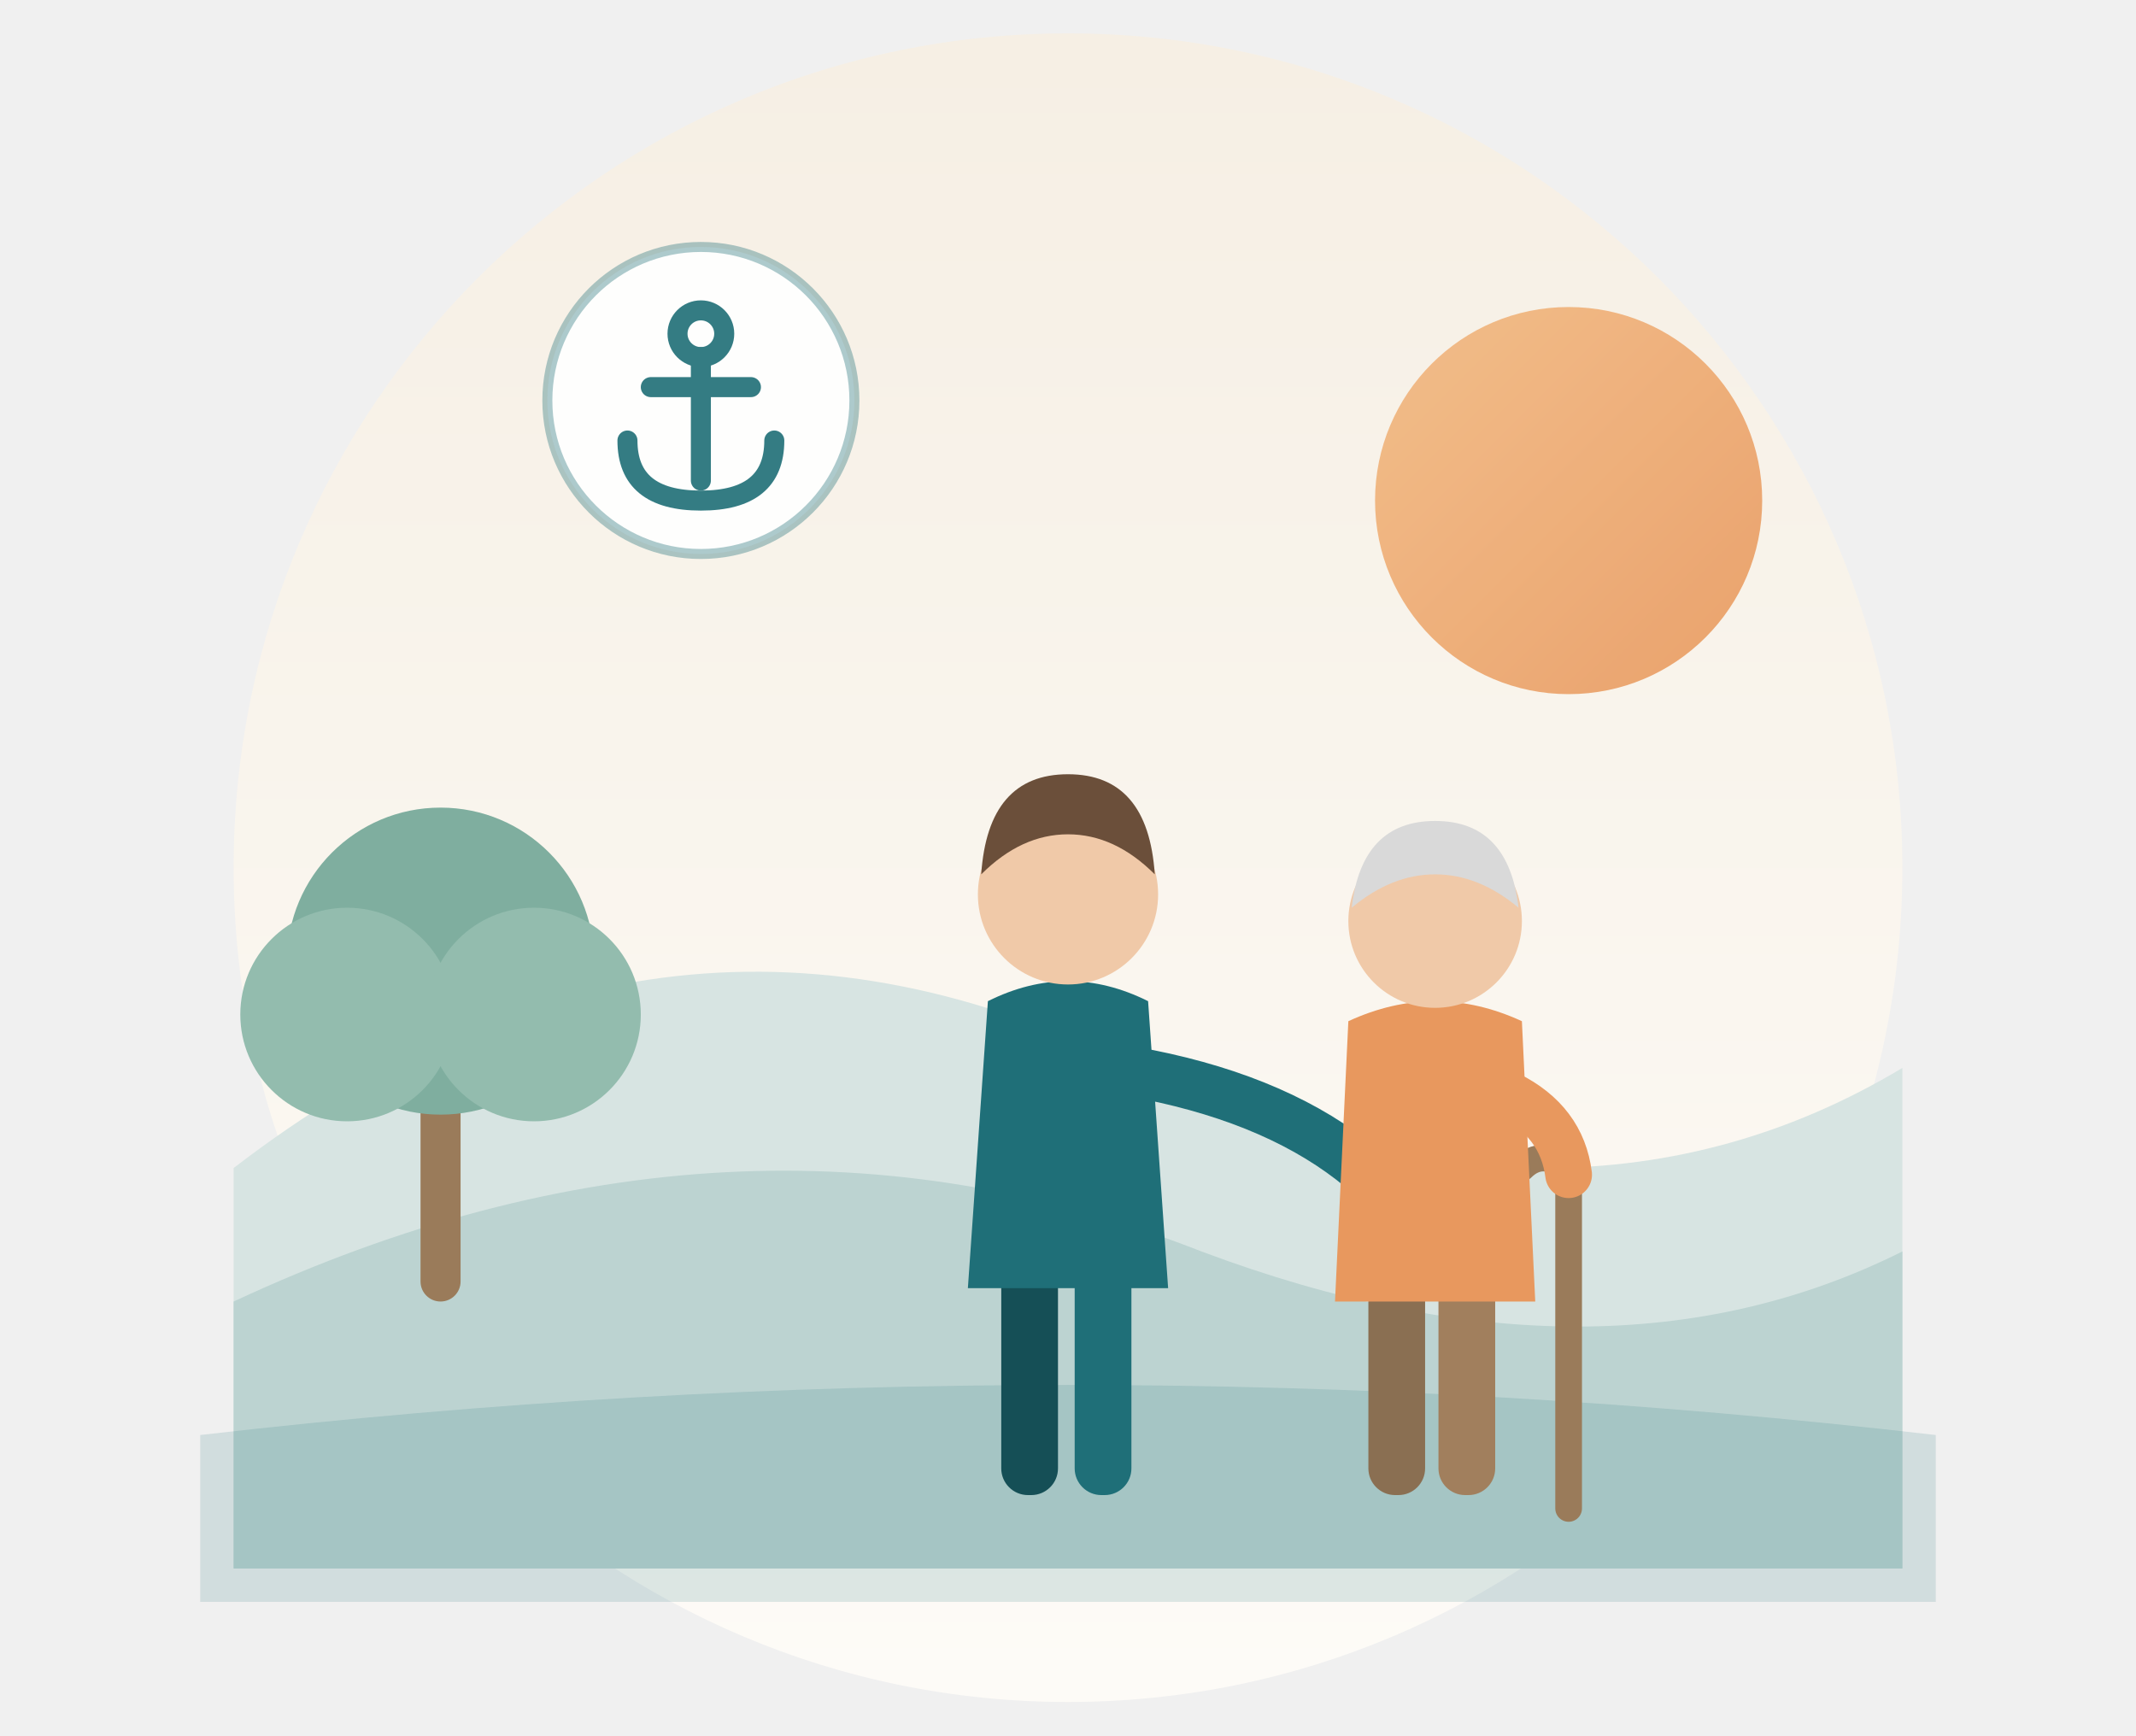
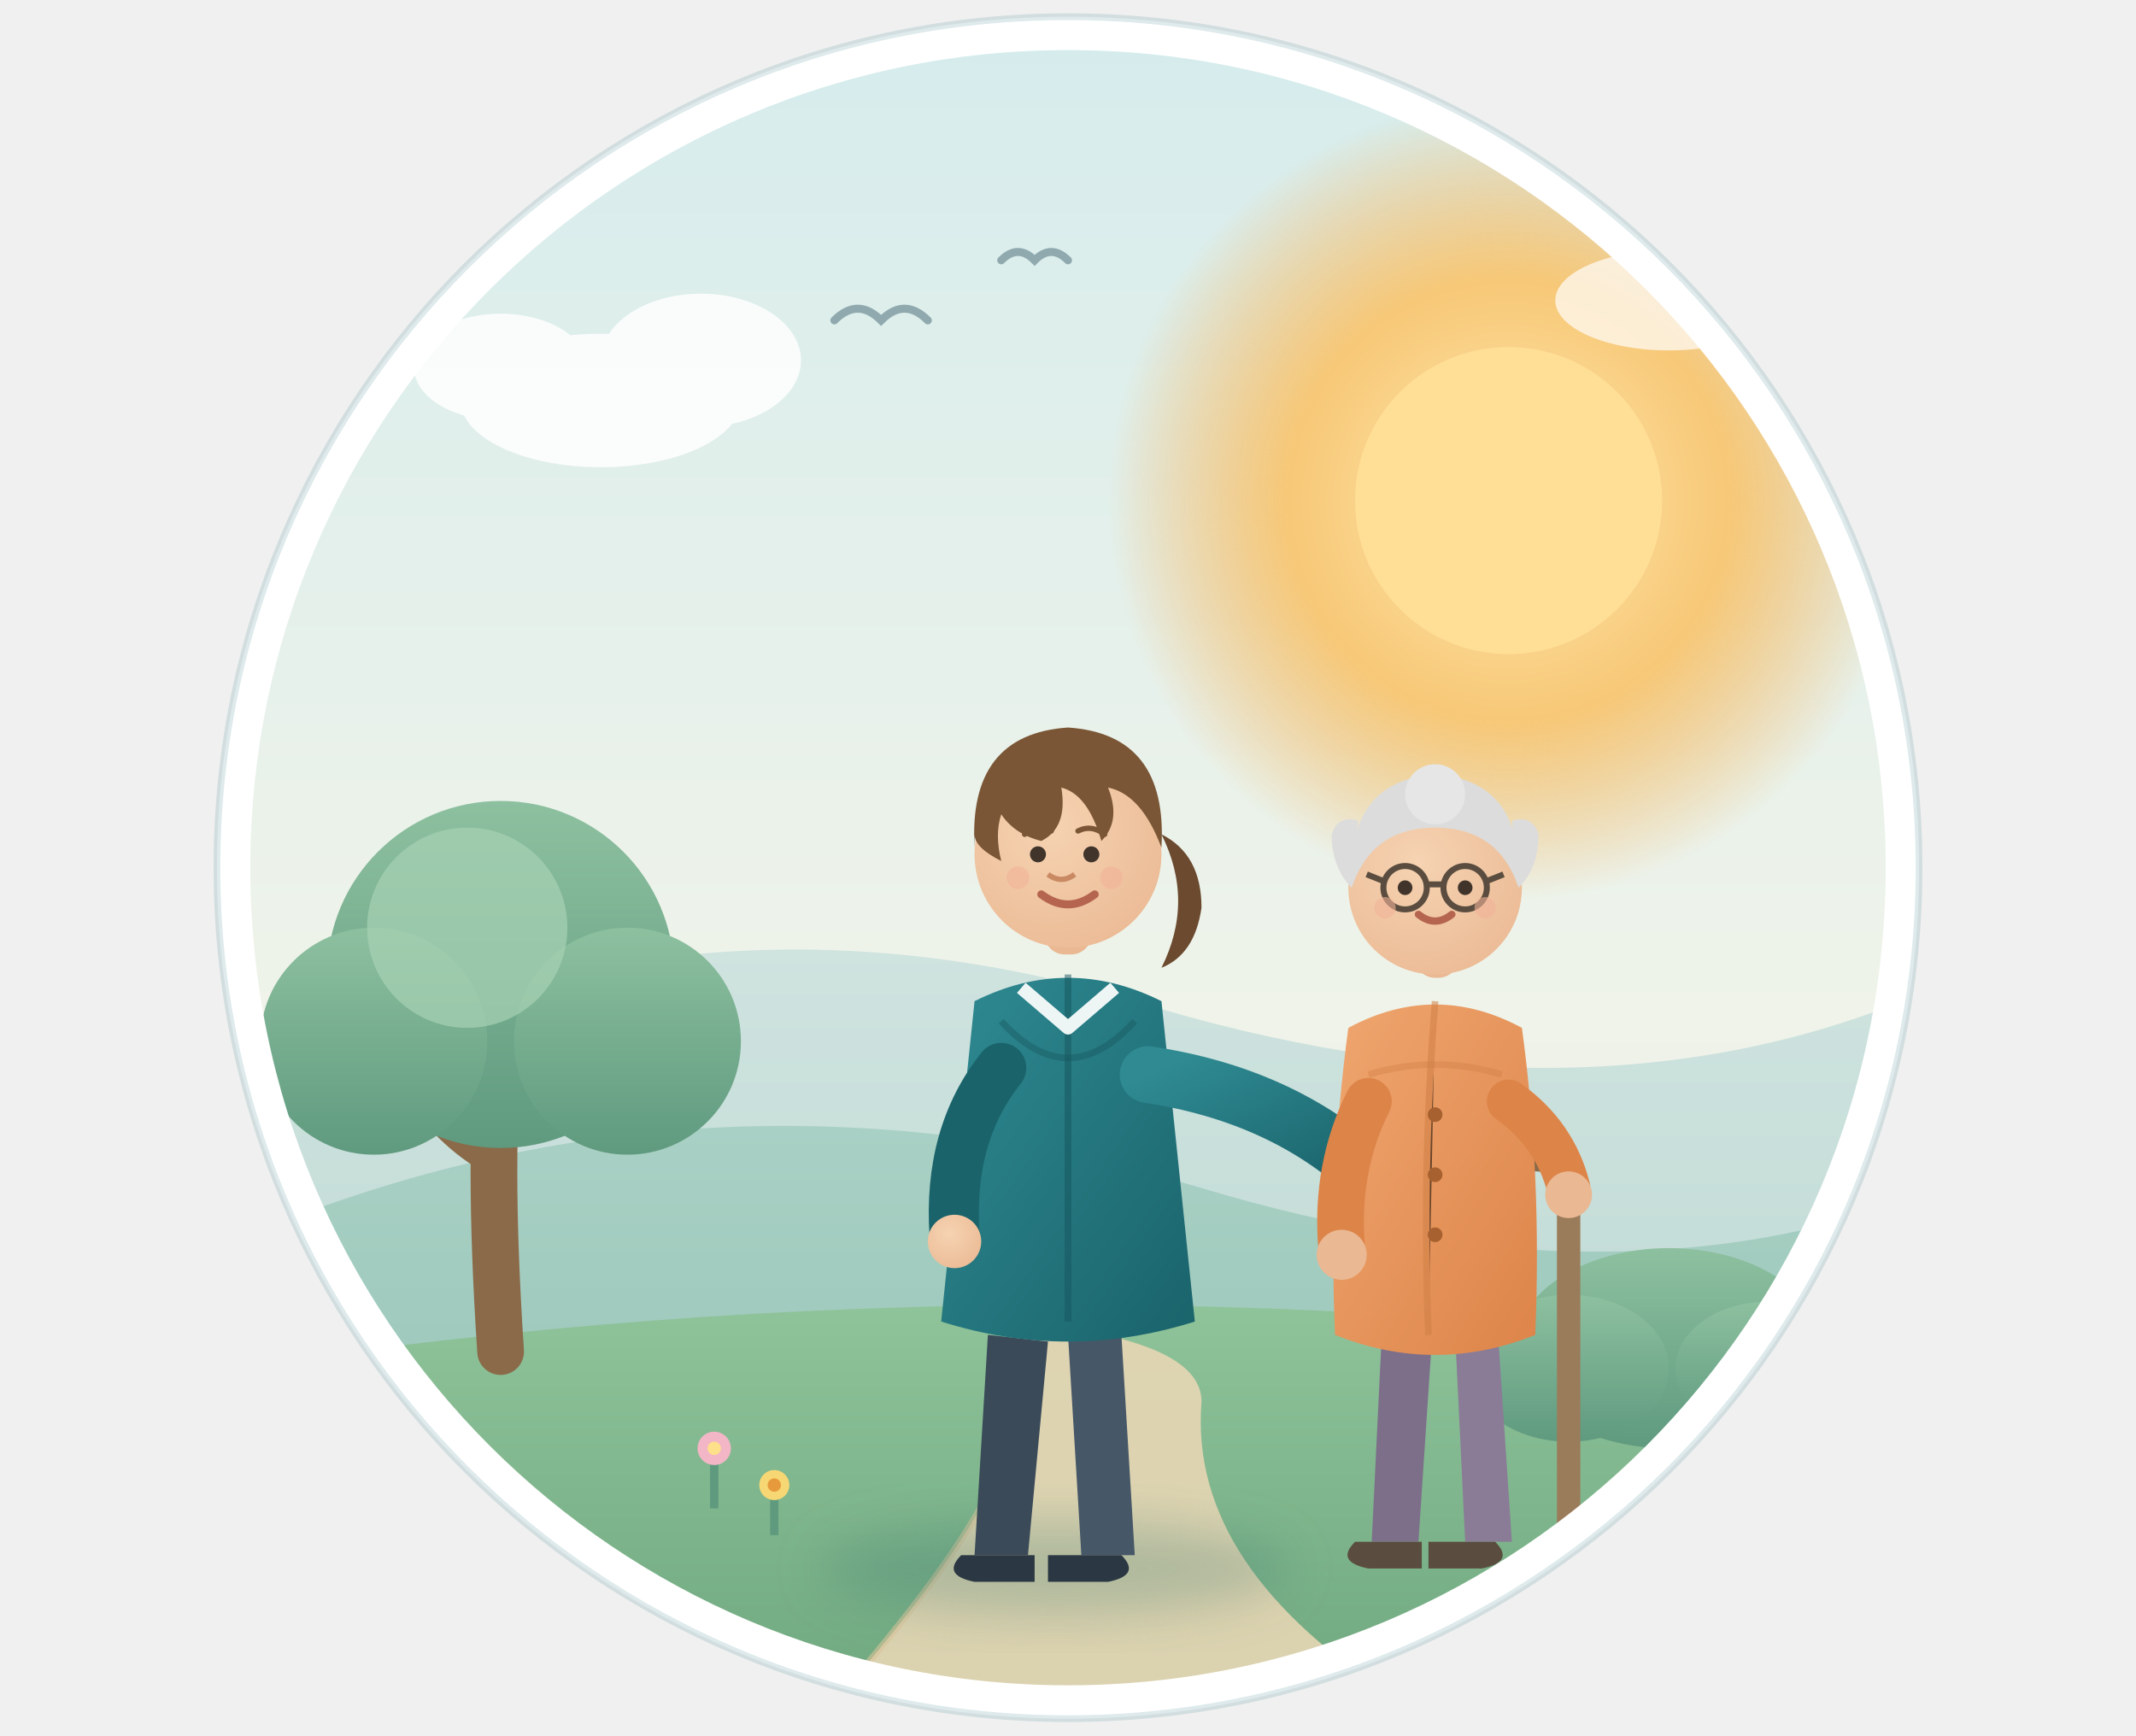
- <svg xmlns="http://www.w3.org/2000/svg" viewBox="0 0 640 520" role="img" aria-label="Eine Betreuungsperson begleitet einen Senioren an der frischen Luft">
+ <svg xmlns="http://www.w3.org/2000/svg" viewBox="0 0 640 520" role="img" aria-label="Eine Betreuerin begleitet eine ältere Dame beim Spaziergang an der frischen Luft">
  <defs>
-     <linearGradient id="sky" x1="0" y1="0" x2="0" y2="1">
-       <stop offset="0" stop-color="#f6efe4" />
-       <stop offset="1" stop-color="#fdfbf7" />
+     <linearGradient id="h-sky" x1="0" y1="0" x2="0" y2="1">
+       <stop offset="0" stop-color="#d6ecec" />
+       <stop offset="0.55" stop-color="#eef3ea" />
+       <stop offset="1" stop-color="#f7efe1" />
    </linearGradient>
-     <linearGradient id="sun" x1="0" y1="0" x2="1" y2="1">
-       <stop offset="0" stop-color="#f2b880" />
-       <stop offset="1" stop-color="#e8985e" />
+     <radialGradient id="h-sun" cx="0.5" cy="0.5" r="0.5">
+       <stop offset="0" stop-color="#ffe8b0" />
+       <stop offset="0.55" stop-color="#f7c877" />
+       <stop offset="1" stop-color="#f3b45e" stop-opacity="0" />
+     </radialGradient>
+     <linearGradient id="h-hillFar" x1="0" y1="0" x2="0" y2="1">
+       <stop offset="0" stop-color="#cfe3df" />
+       <stop offset="1" stop-color="#b7d5cf" />
    </linearGradient>
+     <linearGradient id="h-hillMid" x1="0" y1="0" x2="0" y2="1">
+       <stop offset="0" stop-color="#a9d0c4" />
+       <stop offset="1" stop-color="#8fc0b2" />
+     </linearGradient>
+     <linearGradient id="h-grass" x1="0" y1="0" x2="0" y2="1">
+       <stop offset="0" stop-color="#8fc39a" />
+       <stop offset="1" stop-color="#6fa87f" />
+     </linearGradient>
+     <linearGradient id="h-foliage" x1="0" y1="0" x2="0" y2="1">
+       <stop offset="0" stop-color="#8dc09f" />
+       <stop offset="1" stop-color="#5f9a7f" />
+     </linearGradient>
+     <linearGradient id="h-tealcoat" x1="0" y1="0" x2="1" y2="1">
+       <stop offset="0" stop-color="#2f8a92" />
+       <stop offset="1" stop-color="#1a636b" />
+     </linearGradient>
+     <linearGradient id="h-terra" x1="0" y1="0" x2="1" y2="1">
+       <stop offset="0" stop-color="#efa66f" />
+       <stop offset="1" stop-color="#dd8449" />
+     </linearGradient>
+     <radialGradient id="h-skin" cx="0.4" cy="0.35" r="0.8">
+       <stop offset="0" stop-color="#f6d3b2" />
+       <stop offset="1" stop-color="#eab892" />
+     </radialGradient>
+     <filter id="h-soft" x="-40%" y="-40%" width="180%" height="180%">
+       <feGaussianBlur stdDeviation="7" />
+     </filter>
+     <clipPath id="h-circle">
+       <circle cx="320" cy="260" r="250" />
+     </clipPath>
  </defs>
-   <circle cx="320" cy="260" r="250" fill="url(#sky)" />
-   <circle cx="470" cy="150" r="58" fill="url(#sun)" opacity="0.9" />
-   <path d="M70 350 Q200 250 340 320 Q470 380 570 320 L570 470 L70 470 Z" fill="#d7e4e2" />
-   <path d="M70 390 Q220 320 360 375 Q480 420 570 375 L570 470 L70 470 Z" fill="#bcd3d1" />
-   <path d="M60 430 Q320 400 580 430 L580 480 L60 480 Z" fill="#1f6f78" opacity="0.15" />
-   <g>
-     <rect x="126" y="300" width="12" height="90" rx="6" fill="#9a7b5a" />
-     <circle cx="132" cy="288" r="46" fill="#7fae9f" />
-     <circle cx="104" cy="304" r="32" fill="#93bcae" />
-     <circle cx="160" cy="304" r="32" fill="#93bcae" />
-   </g>
-   <g>
-     <rect x="300" y="378" width="17" height="70" rx="8" fill="#154f56" />
-     <rect x="322" y="378" width="17" height="70" rx="8" fill="#1f6f78" />
-     <path d="M296 300 Q320 288 344 300 L350 386 L290 386 Z" fill="#1f6f78" />
-     <path d="M344 322 Q384 330 408 350" stroke="#1f6f78" stroke-width="15" stroke-linecap="round" fill="none" />
-     <circle cx="320" cy="268" r="27" fill="#f0c9a8" />
-     <path d="M294 262 Q296 232 320 232 Q344 232 346 262 Q334 250 320 250 Q306 250 294 262 Z" fill="#6b4f3a" />
-   </g>
-   <g>
-     <path d="M470 350 L470 452" stroke="#9a7b5a" stroke-width="8" stroke-linecap="round" />
-     <path d="M470 350 Q462 344 456 350" stroke="#9a7b5a" stroke-width="8" stroke-linecap="round" fill="none" />
-     <rect x="410" y="382" width="17" height="66" rx="8" fill="#8a6f52" />
-     <rect x="431" y="382" width="17" height="66" rx="8" fill="#a17f5d" />
-     <path d="M404 306 Q430 294 456 306 L460 390 L400 390 Z" fill="#e8985e" />
-     <path d="M452 328 Q468 336 470 352" stroke="#e8985e" stroke-width="14" stroke-linecap="round" fill="none" />
-     <circle cx="430" cy="276" r="26" fill="#f0c9a8" />
-     <path d="M405 272 Q408 246 430 246 Q452 246 455 272 Q443 262 430 262 Q417 262 405 272 Z" fill="#d9d9d9" />
-   </g>
-   <g transform="translate(210 120)" opacity="0.9">
-     <circle cx="0" cy="0" r="46" fill="#ffffff" />
-     <circle cx="0" cy="0" r="46" fill="none" stroke="#1f6f78" stroke-width="3" opacity="0.4" />
-     <g stroke="#1f6f78" stroke-width="6" stroke-linecap="round" fill="none">
-       <circle cx="0" cy="-20" r="7" />
-       <line x1="0" y1="-13" x2="0" y2="24" />
-       <line x1="-15" y1="-4" x2="15" y2="-4" />
-       <path d="M-22 12 Q-22 30 0 30 Q22 30 22 12" />
+   <g clip-path="url(#h-circle)">
+     <rect x="70" y="10" width="500" height="500" fill="url(#h-sky)" />
+     <circle cx="452" cy="150" r="120" fill="url(#h-sun)" />
+     <circle cx="452" cy="150" r="46" fill="#ffdf95" />
+     <g fill="#ffffff" opacity="0.85">
+       <g>
+         <ellipse cx="180" cy="120" rx="42" ry="20" />
+         <ellipse cx="210" cy="108" rx="30" ry="20" />
+         <ellipse cx="150" cy="110" rx="26" ry="16" />
+       </g>
+       <g opacity="0.8">
+         <ellipse cx="500" cy="90" rx="34" ry="15" />
+         <ellipse cx="524" cy="80" rx="24" ry="15" />
+       </g>
+     </g>
+     <g stroke="#5c7c86" stroke-width="2.4" fill="none" stroke-linecap="round" opacity="0.6">
+       <path d="M250 96 q7 -7 14 0 q7 -7 14 0" />
+       <path d="M300 78 q5 -5 10 0 q5 -5 10 0" />
+     </g>
+     <path d="M70 330 Q200 258 340 300 Q470 340 570 300 L570 510 L70 510 Z" fill="url(#h-hillFar)" />
+     <path d="M70 372 Q210 312 360 356 Q480 392 570 360 L570 510 L70 510 Z" fill="url(#h-hillMid)" />
+     <path d="M70 410 Q320 372 570 410 L570 510 L70 510 Z" fill="url(#h-grass)" />
+     <path d="M250 510 Q320 430 300 410 Q290 402 320 398 Q360 404 360 420 Q356 470 420 510 Z" fill="#e7d6b4" opacity="0.9" />
+     <path d="M250 510 Q320 430 300 410" fill="none" stroke="#d9c39a" stroke-width="2" opacity="0.6" />
+     <g>
+       <path d="M150 405 q-4 -60 0 -96" stroke="#8a6a49" stroke-width="14" fill="none" stroke-linecap="round" />
+       <path d="M150 350 q-16 -8 -26 -24 M152 340 q16 -10 30 -20" stroke="#8a6a49" stroke-width="7" fill="none" stroke-linecap="round" />
+       <circle cx="150" cy="292" r="52" fill="url(#h-foliage)" />
+       <circle cx="112" cy="312" r="34" fill="url(#h-foliage)" />
+       <circle cx="188" cy="312" r="34" fill="url(#h-foliage)" />
+       <circle cx="140" cy="278" r="30" fill="#a7d2b4" opacity="0.7" />
+     </g>
+     <g fill="url(#h-foliage)">
+       <ellipse cx="500" cy="404" rx="46" ry="30" />
+       <ellipse cx="470" cy="410" rx="30" ry="22" />
+       <ellipse cx="530" cy="410" rx="28" ry="20" />
+     </g>
+     <g>
+       <g transform="translate(214 452)">
+         <line x1="0" y1="0" x2="0" y2="-16" stroke="#5f9a7f" stroke-width="2.5" />
+         <circle cx="0" cy="-18" r="5" fill="#f2b6c6" />
+         <circle cx="0" cy="-18" r="2" fill="#ffe08a" />
+       </g>
+       <g transform="translate(232 460)">
+         <line x1="0" y1="0" x2="0" y2="-13" stroke="#5f9a7f" stroke-width="2.5" />
+         <circle cx="0" cy="-15" r="4.5" fill="#f7d774" />
+         <circle cx="0" cy="-15" r="2" fill="#e79a3c" />
+       </g>
+       <g transform="translate(560 470)">
+         <line x1="0" y1="0" x2="0" y2="-15" stroke="#5f9a7f" stroke-width="2.5" />
+         <circle cx="0" cy="-17" r="5" fill="#e7f2f0" />
+         <circle cx="0" cy="-17" r="2" fill="#f7d774" />
+       </g>
+     </g>
+     <ellipse cx="316" cy="470" rx="70" ry="14" fill="#3f7a6f" opacity="0.28" filter="url(#h-soft)" />
+     <g>
+       <path d="M296 400 l-4 66 h16 l6 -64 Z" fill="#3a4a58" />
+       <path d="M320 400 l4 66 h16 l-4 -66 Z" fill="#465767" />
+       <path d="M288 466 q-6 6 4 8 h18 v-8 Z" fill="#2b3742" />
+       <path d="M336 466 q6 6 -4 8 h-18 v-8 Z" fill="#2b3742" />
+       <path d="M292 300 q28 -14 56 0 l10 96 q-38 12 -76 0 Z" fill="url(#h-tealcoat)" />
+       <path d="M320 292 v104" stroke="#16545c" stroke-width="2" opacity="0.5" />
+       <path d="M300 306 q20 22 40 0" fill="none" stroke="#16545c" stroke-width="2" opacity="0.4" />
+       <path d="M306 296 l14 12 l14 -12" fill="none" stroke="#eef6f5" stroke-width="4" stroke-linejoin="round" />
+       <path d="M344 322 q40 6 66 30" stroke="url(#h-tealcoat)" stroke-width="17" fill="none" stroke-linecap="round" />
+       <circle cx="410" cy="352" r="9" fill="url(#h-skin)" />
+       <path d="M300 320 q-16 20 -14 50" stroke="#1a636b" stroke-width="15" fill="none" stroke-linecap="round" />
+       <circle cx="286" cy="372" r="8" fill="url(#h-skin)" />
+       <rect x="313" y="270" width="14" height="16" rx="6" fill="#eab892" />
+       <circle cx="320" cy="256" r="28" fill="url(#h-skin)" />
+       <path d="M292 254 q-2 -34 28 -36 q30 2 28 36 q-6 -16 -16 -18 q4 10 -2 16 q-4 -14 -12 -16 q2 12 -6 16 q-8 -2 -12 -8 q-2 6 0 14 q-8 -4 -8 -8 Z" fill="#7a5636" />
+       <path d="M348 250 q10 20 0 40 q10 -4 12 -18 q0 -16 -12 -22 Z" fill="#6b4a2f" />
+       <circle cx="311" cy="256" r="2.4" fill="#41352b" />
+       <circle cx="327" cy="256" r="2.4" fill="#41352b" />
+       <path d="M307 250 q4 -3 8 -1 M323 249 q4 -2 8 1" stroke="#7a5636" stroke-width="1.6" fill="none" stroke-linecap="round" />
+       <path d="M314 262 q4 3 8 0" fill="none" stroke="#c98a63" stroke-width="1.6" />
+       <path d="M312 268 q8 6 16 0" fill="none" stroke="#b5654f" stroke-width="2.4" stroke-linecap="round" />
+       <circle cx="305" cy="263" r="3.4" fill="#f2b39a" opacity="0.6" />
+       <circle cx="333" cy="263" r="3.4" fill="#f2b39a" opacity="0.6" />
+     </g>
+     <g>
+       <path d="M470 356 q-2 -8 -10 -8 q-8 0 -8 8" fill="none" stroke="#8a6a49" stroke-width="6" stroke-linecap="round" />
+       <line x1="470" y1="356" x2="470" y2="466" stroke="#9a7b5a" stroke-width="7" stroke-linecap="round" />
+       <ellipse cx="470" cy="470" rx="7" ry="3" fill="#6f573f" />
+       <path d="M414 400 l-3 62 h14 l4 -60 Z" fill="#7d6f8a" />
+       <path d="M436 400 l3 62 h14 l-4 -60 Z" fill="#8a7c96" />
+       <path d="M406 462 q-6 6 4 8 h16 v-8 Z" fill="#5a4d3f" />
+       <path d="M448 462 q6 6 -4 8 h-16 v-8 Z" fill="#5a4d3f" />
+       <path d="M404 308 q26 -14 52 0 q6 44 4 92 q-30 12 -60 0 q-2 -48 4 -92 Z" fill="url(#h-terra)" />
+       <path d="M430 300 q-4 50 -2 100" stroke="#cf7f45" stroke-width="2" opacity="0.55" />
+       <path d="M410 322 q20 -6 40 0" fill="none" stroke="#cf7f45" stroke-width="2" opacity="0.4" />
+       <circle cx="430" cy="334" r="2.2" fill="#a7602f" />
+       <circle cx="430" cy="352" r="2.2" fill="#a7602f" />
+       <circle cx="430" cy="370" r="2.2" fill="#a7602f" />
+       <path d="M410 330 q-10 20 -8 44" stroke="#dd8449" stroke-width="14" fill="none" stroke-linecap="round" />
+       <circle cx="402" cy="376" r="7.5" fill="#eab892" />
+       <path d="M452 330 q14 10 18 26" stroke="#dd8449" stroke-width="13" fill="none" stroke-linecap="round" />
+       <circle cx="470" cy="358" r="7" fill="#eab892" />
+       <rect x="424" y="278" width="13" height="15" rx="6" fill="#eab892" />
+       <circle cx="430" cy="266" r="26" fill="url(#h-skin)" />
+       <path d="M405 266 q-2 -32 25 -34 q27 2 25 34 q-6 -18 -25 -18 q-19 0 -25 18 Z" fill="#dcdcdc" />
+       <path d="M405 266 q-6 -6 -6 -16 q2 -6 8 -4 M455 266 q6 -6 6 -16 q-2 -6 -8 -4" fill="#dcdcdc" />
+       <circle cx="430" cy="238" r="9" fill="#e6e6e6" />
+       <g stroke="#5a4d3f" stroke-width="1.8" fill="none">
+         <circle cx="421" cy="266" r="6.5" />
+         <circle cx="439" cy="266" r="6.5" />
+         <path d="M427.5 265 h5" />
+         <path d="M414.5 264 l-5 -2 M445.5 264 l5 -2" />
+       </g>
+       <circle cx="421" cy="266" r="2.2" fill="#41352b" />
+       <circle cx="439" cy="266" r="2.2" fill="#41352b" />
+       <path d="M425 274 q5 4 10 0" fill="none" stroke="#b5654f" stroke-width="2.2" stroke-linecap="round" />
+       <circle cx="415" cy="272" r="3.2" fill="#f2b39a" opacity="0.6" />
+       <circle cx="445" cy="272" r="3.2" fill="#f2b39a" opacity="0.6" />
    </g>
  </g>
+   <circle cx="320" cy="260" r="250" fill="none" stroke="#ffffff" stroke-width="10" />
+   <circle cx="320" cy="260" r="255" fill="none" stroke="#1f6f78" stroke-width="2" opacity="0.15" />
</svg>
